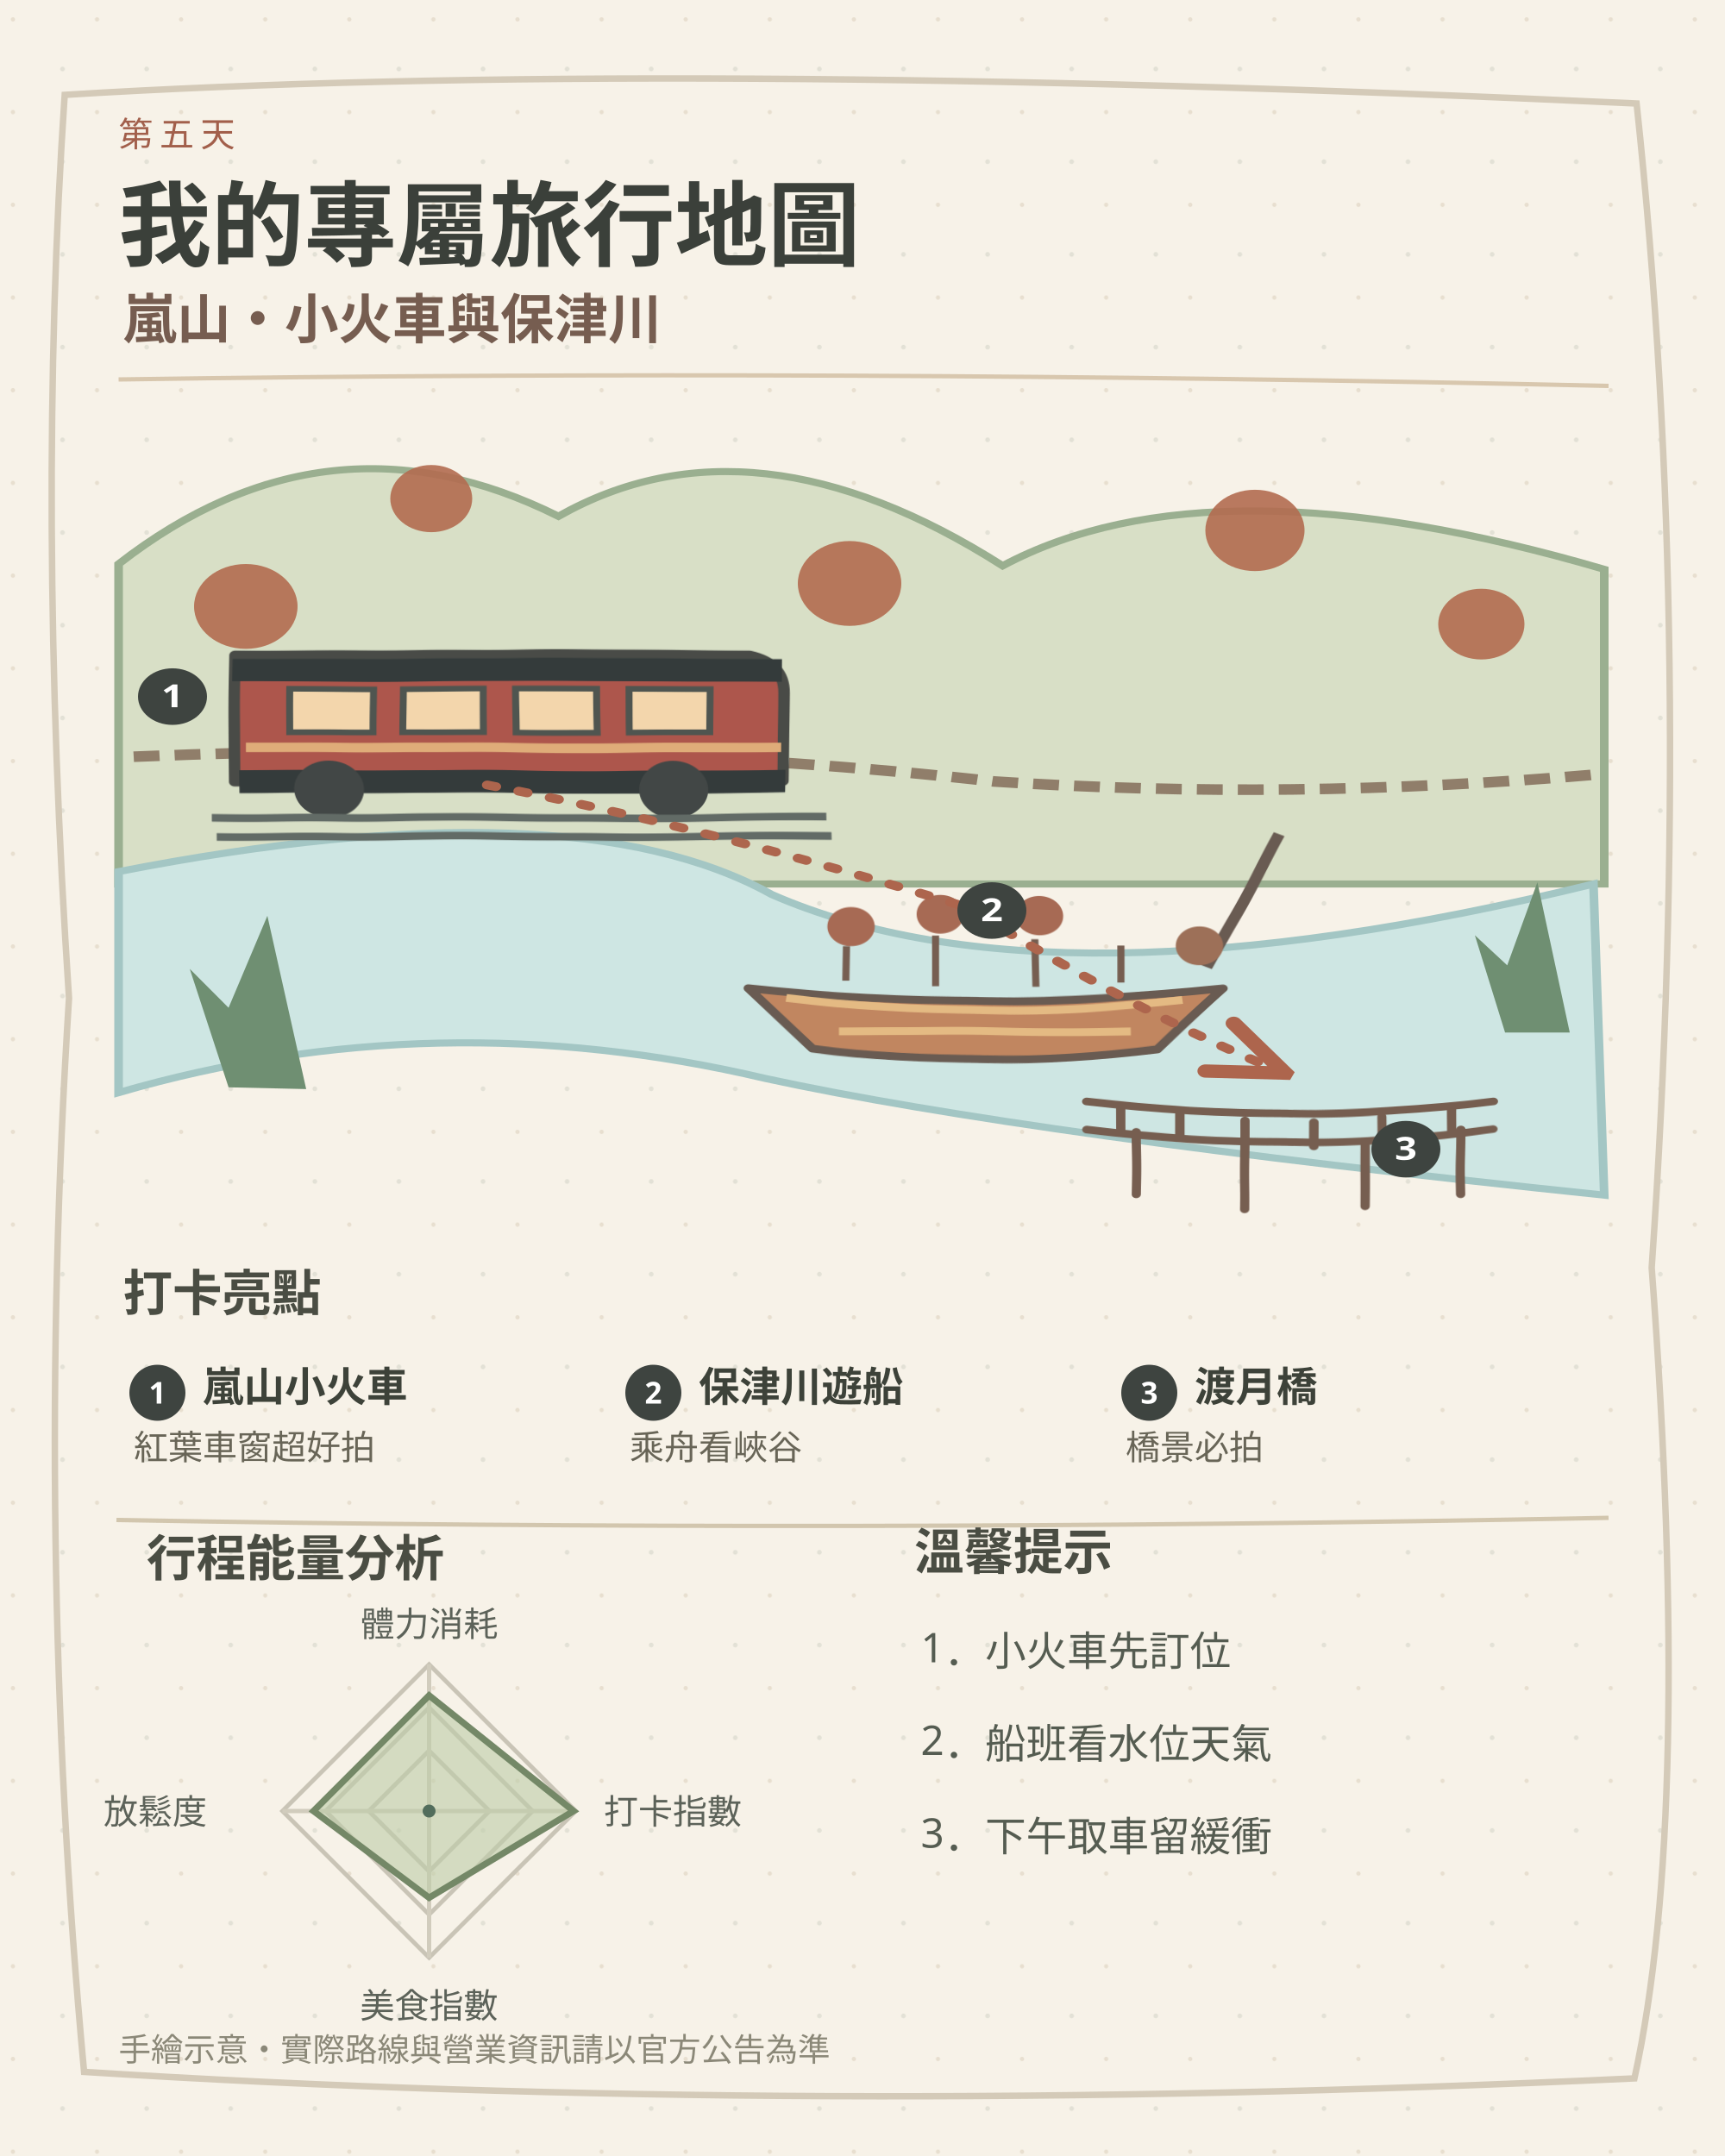
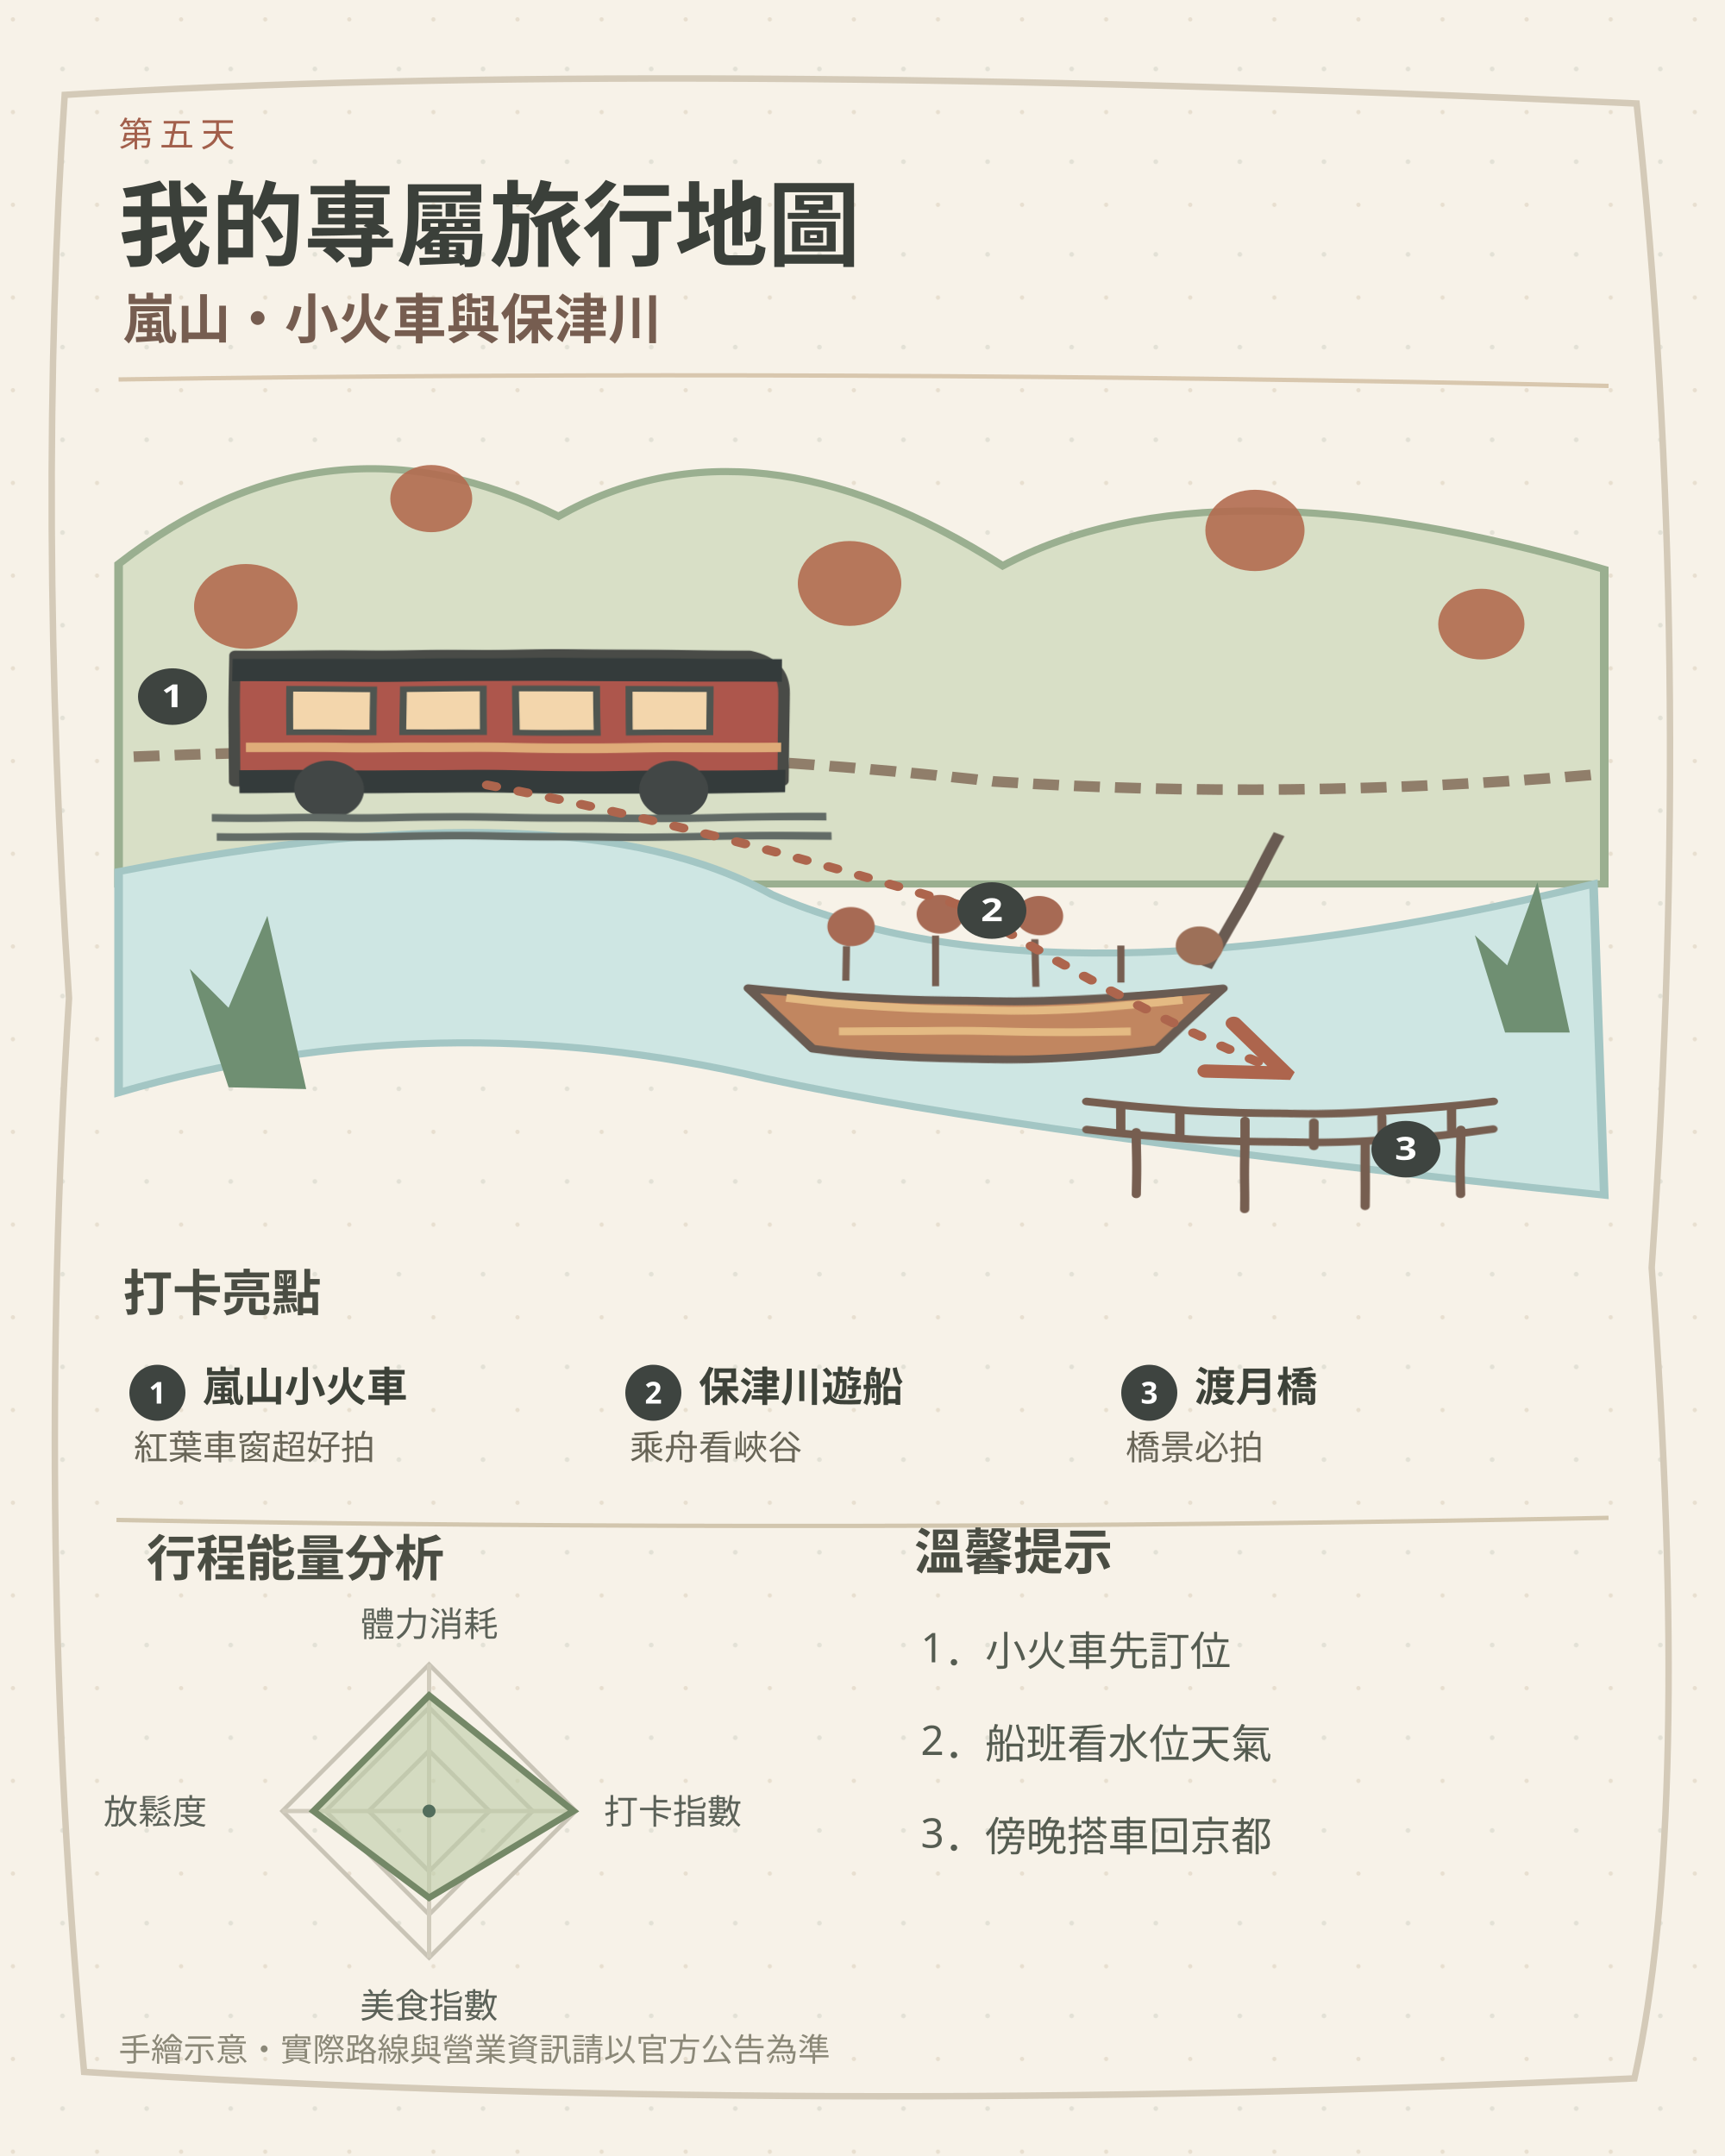
<svg xmlns="http://www.w3.org/2000/svg" viewBox="0 0 800 1000" role="img" aria-labelledby="title desc">
  <defs>
    <pattern id="paper" width="39" height="43" patternUnits="userSpaceOnUse">
      <circle cx="6" cy="9" r="1" fill="#bcaa8c" opacity=".26" />
      <circle cx="29" cy="32" r="1.1" fill="#9aa495" opacity=".22" />
    </pattern>
    <marker id="arrow" viewBox="0 0 12 12" refX="11" refY="6" markerWidth="9" markerHeight="9" orient="auto">
      <path d="M2 2 L11 6 L2 10" fill="none" stroke="#ad654d" stroke-width="2" stroke-linecap="round" />
    </marker>
    <filter id="wobble" x="-5%" y="-5%" width="110%" height="110%">
      <feTurbulence type="fractalNoise" baseFrequency=".014" numOctaves="2" seed="4" result="noise" />
      <feDisplacementMap in="SourceGraphic" in2="noise" scale="2" />
    </filter>
    <style>.hand{filter:url(#wobble)}.poster-title{font:700 43px 'Noto Serif TC','PMingLiU',serif;fill:#3b403a}.area-title{font:600 25px 'Noto Serif TC','PMingLiU',serif;fill:#765d50}.chapter{font:16px 'Noto Sans TC','Microsoft JhengHei',sans-serif;fill:#a25f4b;letter-spacing:3px}.spot-name{font:700 22px 'Noto Serif TC','PMingLiU',serif;fill:#3d4239;paint-order:stroke;stroke:#fbf1df;stroke-width:5}.spot-note{font:17px 'Noto Sans TC','Microsoft JhengHei',sans-serif;fill:#686557;paint-order:stroke;stroke:#fbf1df;stroke-width:4}.pin-number{font:700 18px sans-serif;fill:#fff}.module-title{font:700 23px 'Noto Serif TC','PMingLiU',serif;fill:#4a4d43}.radar-label{font:16px 'Noto Sans TC','Microsoft JhengHei',sans-serif;fill:#5c6259}.tip{font:19px 'Noto Sans TC','Microsoft JhengHei',sans-serif;fill:#555c51}.footer{font:15px 'Noto Sans TC','Microsoft JhengHei',sans-serif;fill:#8b8878}.checkin-name{font:700 19px 'Noto Serif TC','PMingLiU',serif;fill:#3d4239}.checkin-note{font:16px 'Noto Sans TC','Microsoft JhengHei',sans-serif;fill:#686557}</style>
  </defs>
  <rect width="800" height="1000" fill="#f7f2e8" />
  <rect width="800" height="1000" fill="url(#paper)" />
  <path d="M30 44 Q305 27 759 48 Q786 299 766 588 Q785 841 758 964 Q372 982 39 961 Q16 715 32 463 Q17 236 30 44Z" fill="none" stroke="#d4cab8" stroke-width="3" />
  <text x="55" y="68" class="chapter">第五天</text>
  <text x="55" y="120" class="poster-title">我的專屬旅行地圖</text>
  <text x="57" y="157" class="area-title">嵐山・小火車與保津川</text>
  <path d="M55 176 Q389 171 746 179" fill="none" stroke="#d8c7ae" stroke-width="2" />
  <g transform="translate(0 32) scale(1 .82)">
    <g>
      <path d="M55 280 Q152 188 259 253 Q349 191 465 281 Q562 218 744 283 L744 461 H55Z" fill="#d8dfc6" stroke="#9aaf90" stroke-width="4" />
      <g fill="#b36c50" opacity=".9">
        <circle cx="114" cy="304" r="24" />
        <circle cx="200" cy="243" r="19" />
        <circle cx="394" cy="291" r="24" />
        <circle cx="582" cy="261" r="23" />
        <circle cx="687" cy="314" r="20" />
      </g>
      <path d="M55 454 Q265 404 358 467 Q488 536 739 461 L744 637 Q476 603 355 571 Q202 527 55 579Z" fill="#cee6e3" stroke="#a3c6c4" stroke-width="4" />
      <path d="M62 389 Q278 378 461 403 Q598 414 741 399" fill="none" stroke="#907e6a" stroke-width="6" stroke-dasharray="12 7" />
      <g transform="translate(235 372) scale(1.07)" class="hand">
        <path d="M-118 -38 H105 Q120 -34 120 -18 V29 H-118Z" fill="#ad564c" stroke="#494b47" stroke-width="5" stroke-linejoin="round" />
        <path d="M-119 -30 H119 M-116 29 H121" fill="none" stroke="#343b3b" stroke-width="12" />
        <path d="M-94 -20 H-58 V3 H-94Z M-45 -20 H-10 V3 H-45Z M4 -20 H39 V3 H4Z M53 -20 H88 V3 H53Z" fill="#f3d6ac" stroke="#4f5550" stroke-width="3" />
        <path d="M-113 11 H119" stroke="#dfac79" stroke-width="5" />
        <circle cx="-77" cy="33" r="15" fill="#424746" />
        <circle cx="72" cy="33" r="15" fill="#424746" />
        <path d="M-128 48 H139 M-126 58 H141" stroke="#626b66" stroke-width="4" />
      </g>
      <g transform="translate(456 520) scale(1.1)" class="hand">
        <path d="M-99 0 Q0 13 101 0 L73 31 Q0 42 -72 31Z" fill="#c18660" stroke="#695b52" stroke-width="4" stroke-linejoin="round" />
        <path d="M-83 5 Q0 17 84 6 M-61 22 H62" fill="none" stroke="#e4ba83" stroke-width="4" />
        <path d="M-58 -4 V-22 M-20 -1 V-27 M22 -1 V-25 M58 -3 V-22" stroke="#765e51" stroke-width="3" />
        <circle cx="-56" cy="-32" r="10" fill="#a76a54" />
        <circle cx="-18" cy="-38" r="10" fill="#a76a54" />
        <circle cx="24" cy="-37" r="10" fill="#a76a54" />
        <path d="M94 -11 L125 -79" stroke="#695b52" stroke-width="5" />
        <circle cx="91" cy="-22" r="10" fill="#9d7058" />
      </g>
      <g transform="translate(599 584) scale(0.72)" class="hand">
        <path d="M-132 0 Q0 19 130 0 M-132 22 Q0 42 130 22 M-110 3 V22 M-72 10 V29 M-30 15 V34 M14 16 V35 M58 12 V31 M103 4 V23 M-100 24 V73 M-30 34 V85 M47 33 V82 M109 22 V73" fill="none" stroke="#765e50" stroke-width="6" stroke-linecap="round" />
      </g>
      <g fill="#6f8f72">
        <path d="M106 576 l-18 -67 18 22 18 -52 18 98Z" />
        <path d="M698 545 l-14 -55 15 17 14 -47 15 85Z" />
      </g>
    </g>
    <path d="M226 405 Q325 428 448 474 Q532 537 596 568" fill="none" stroke="#ad654d" stroke-width="5" stroke-linecap="round" stroke-dasharray="4 11" marker-end="url(#arrow)" />
    <g>
      <circle cx="80" cy="355" r="16" fill="#3e4440" />
      <text x="80" y="361" text-anchor="middle" class="pin-number">1</text>
    </g>
    <g>
      <circle cx="460" cy="476" r="16" fill="#3e4440" />
      <text x="460" y="482" text-anchor="middle" class="pin-number">2</text>
    </g>
    <g>
      <circle cx="652" cy="611" r="16" fill="#3e4440" />
      <text x="652" y="617" text-anchor="middle" class="pin-number">3</text>
    </g>
  </g>
  <text x="57" y="608" class="module-title">打卡亮點</text>
  <g>
    <circle cx="73" cy="646" r="13" fill="#3e4440" />
    <text x="73" y="651" text-anchor="middle" class="pin-number" style="font-size:14px">1</text>
    <text x="94" y="650" class="checkin-name">嵐山小火車</text>
    <text x="62" y="677" class="checkin-note">紅葉車窗超好拍</text>
  </g>
  <g>
    <circle cx="303" cy="646" r="13" fill="#3e4440" />
    <text x="303" y="651" text-anchor="middle" class="pin-number" style="font-size:14px">2</text>
    <text x="324" y="650" class="checkin-name">保津川遊船</text>
    <text x="292" y="677" class="checkin-note">乘舟看峽谷</text>
  </g>
  <g>
    <circle cx="533" cy="646" r="13" fill="#3e4440" />
    <text x="533" y="651" text-anchor="middle" class="pin-number" style="font-size:14px">3</text>
    <text x="554" y="650" class="checkin-name">渡月橋</text>
    <text x="522" y="677" class="checkin-note">橋景必拍</text>
  </g>
  <path d="M54 705 Q389 711 746 704" fill="none" stroke="#d2c6ae" stroke-width="2" />
  <g transform="translate(0 17)">
    <g>
      <text x="68" y="714" class="module-title">行程能量分析</text>
      <path d="M199 755 L267 823 L199 891 L131 823Z M199 775 L247 823 L199 871 L151 823Z M199 795 L227 823 L199 851 L171 823Z" fill="none" stroke="#c9c4b6" stroke-width="2" />
      <path d="M199 755 V891 M131 823 H267" stroke="#d1ccbd" stroke-width="2" />
      <polygon points="199.0,769.4 266.0,823.0 199.0,863.2 145.4,823.0" fill="#bdcda99c" stroke="#748867" stroke-width="3" />
      <circle cx="199" cy="823" r="3" fill="#526d5c" />
      <text x="199" y="742" text-anchor="middle" class="radar-label">體力消耗</text>
      <text x="280" y="829" class="radar-label">打卡指數</text>
      <text x="199" y="919" text-anchor="middle" class="radar-label">美食指數</text>
      <text x="48" y="829" class="radar-label">放鬆度</text>
    </g>
  </g>
  <text x="424" y="728" class="module-title">溫馨提示</text>
  <text x="427" y="771" class="tip">1．小火車先訂位</text>
  <text x="427" y="814" class="tip">2．船班看水位天氣</text>
-   <text x="427" y="857" class="tip">3．下午取車留緩衝</text>
+   <text x="427" y="857" class="tip">3．傍晚搭車回京都</text>
  <text x="55" y="956" class="footer">手繪示意・實際路線與營業資訊請以官方公告為準</text>
</svg>
